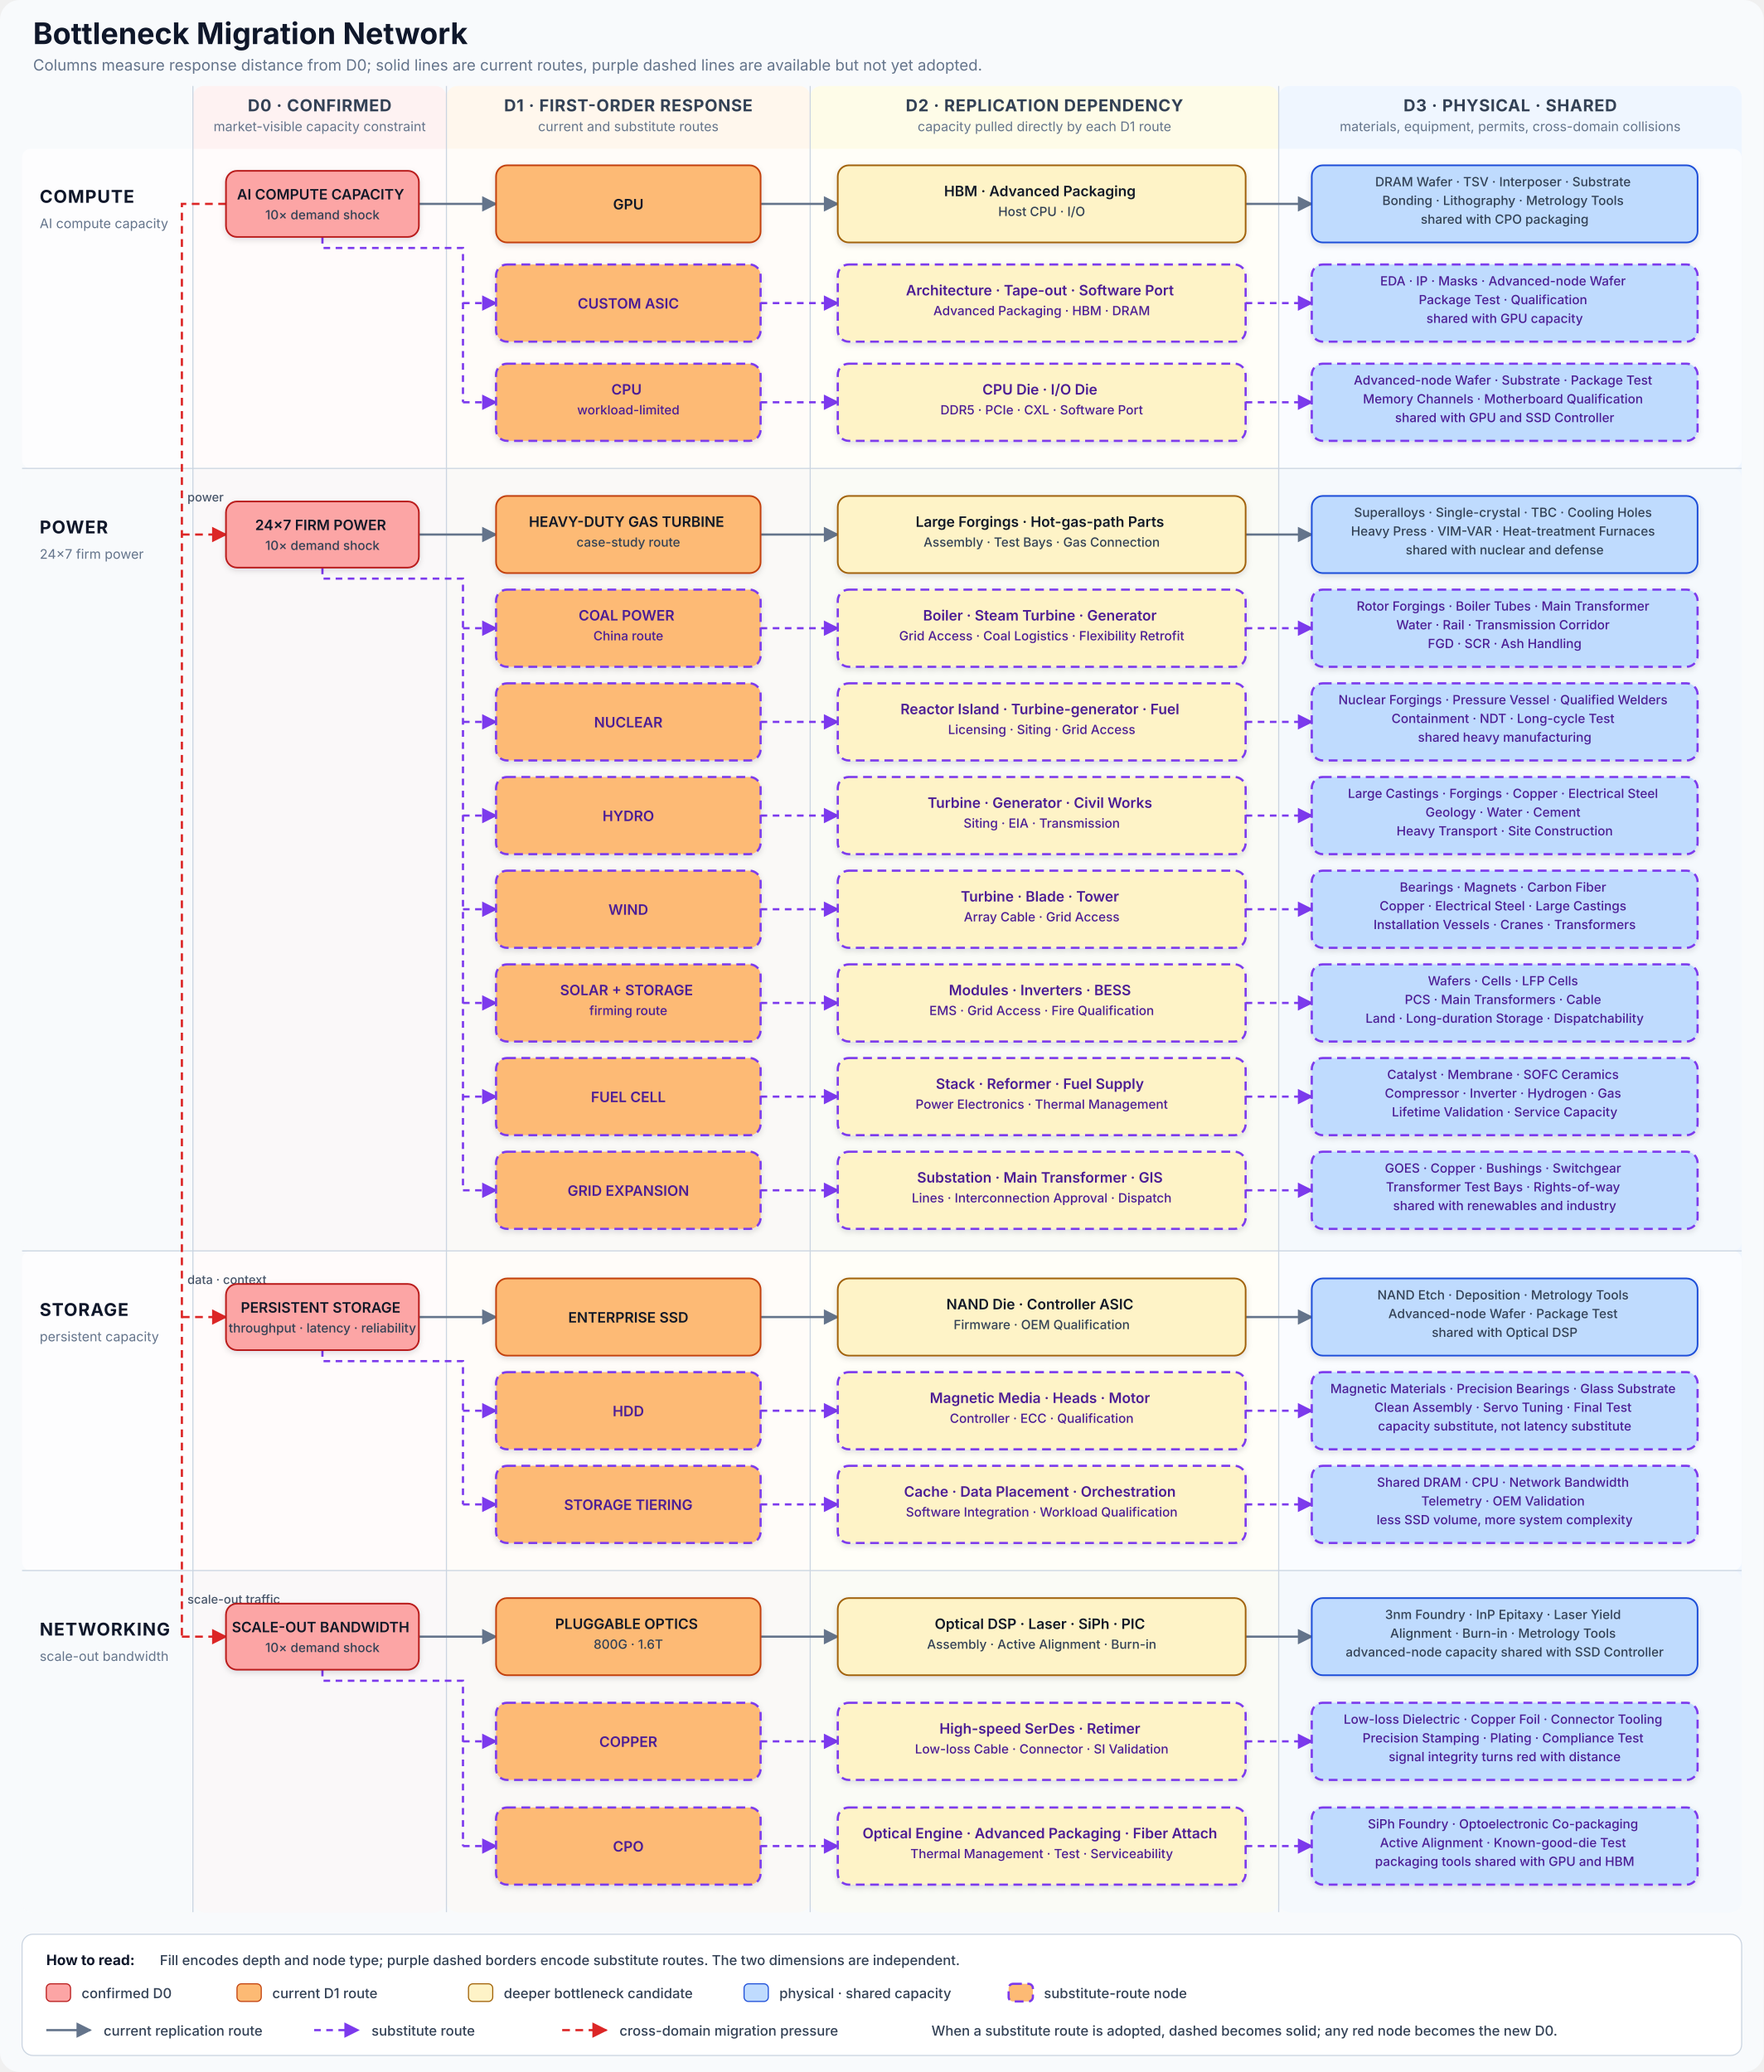
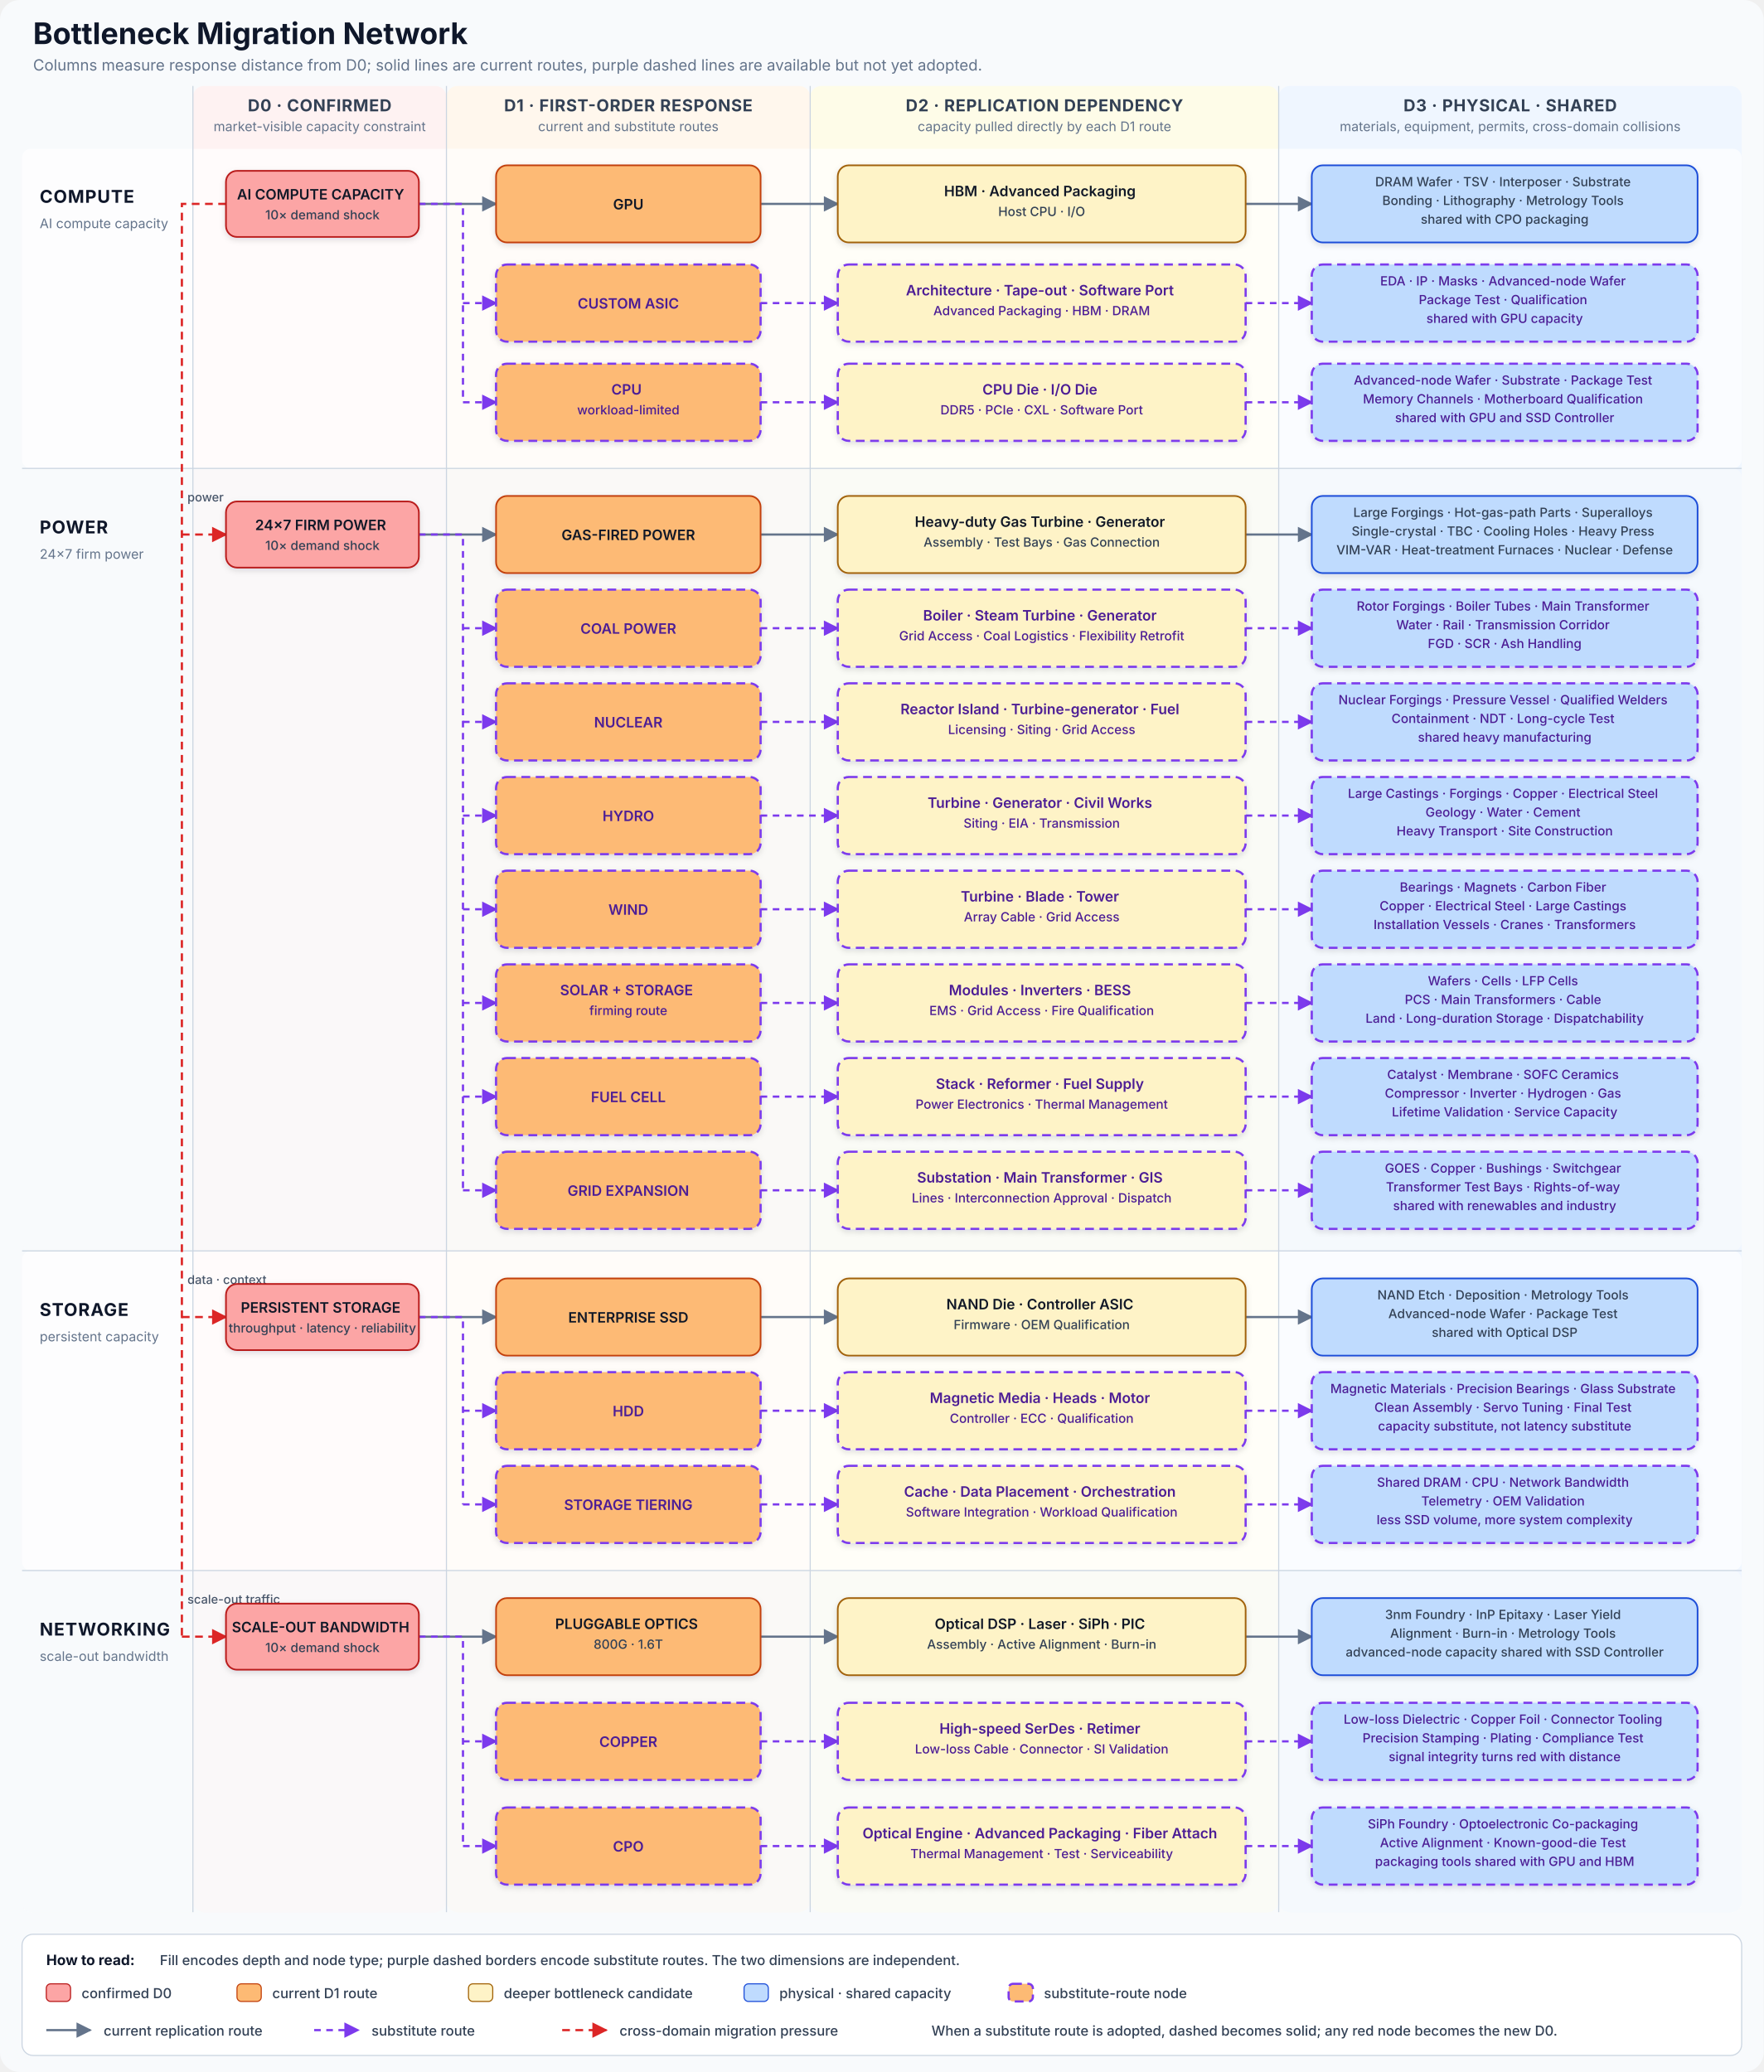
<svg xmlns="http://www.w3.org/2000/svg" width="1600" height="1880" viewBox="0 0 1600 1880" role="img" aria-labelledby="title desc">
  <defs>
    <filter id="shadow" x="-20%" y="-20%" width="140%" height="140%">
      <feDropShadow dx="0" dy="2" stdDeviation="3" flood-color="#0f172a" flood-opacity="0.13" />
    </filter>
    <marker id="arrow" viewBox="0 0 10 10" refX="9" refY="5" markerWidth="7" markerHeight="7" orient="auto-start-reverse">
      <path d="M0 0L10 5L0 10Z" fill="#64748b" />
    </marker>
    <marker id="arrow-purple" viewBox="0 0 10 10" refX="9" refY="5" markerWidth="7" markerHeight="7" orient="auto-start-reverse">
      <path d="M0 0L10 5L0 10Z" fill="#7c3aed" />
    </marker>
    <marker id="arrow-red" viewBox="0 0 10 10" refX="9" refY="5" markerWidth="7" markerHeight="7" orient="auto-start-reverse">
      <path d="M0 0L10 5L0 10Z" fill="#dc2626" />
    </marker>
    <style>
      .canvas { fill: #f8fafc; } .lane-a { fill: #ffffff; } .lane-b { fill: #f8fafc; } .grid { stroke: #cbd5e1; stroke-width: 1; }
      .depth-0 { fill: #fef2f2; } .depth-1 { fill: #fff7ed; } .depth-2 { fill: #fefce8; } .depth-3 { fill: #eff6ff; }
      .title { font: 700 27px -apple-system, BlinkMacSystemFont, "Segoe UI", sans-serif; fill: #0f172a; }
      .subtitle { font: 400 14px -apple-system, BlinkMacSystemFont, "Segoe UI", sans-serif; fill: #64748b; }
      .depth-label { font: 700 15px -apple-system, BlinkMacSystemFont, "Segoe UI", sans-serif; fill: #334155; letter-spacing: .5px; }
      .depth-note { font: 400 12px -apple-system, BlinkMacSystemFont, "Segoe UI", sans-serif; fill: #64748b; }
      .lane-label { font: 700 16px -apple-system, BlinkMacSystemFont, "Segoe UI", sans-serif; fill: #0f172a; letter-spacing: .7px; }
      .lane-note { font: 400 12px -apple-system, BlinkMacSystemFont, "Segoe UI", sans-serif; fill: #64748b; }
      .node { stroke-width: 1.5; rx: 10; filter: url(#shadow); }
      .confirmed { fill: #fca5a5; stroke: #b91c1c; } .direct { fill: #fdba74; stroke: #c2410c; }
      .candidate { fill: #fef3c7; stroke: #a16207; } .shared { fill: #bfdbfe; stroke: #1d4ed8; }
      .alt { stroke: #7c3aed; stroke-width: 2; stroke-dasharray: 8 5; }
      .node-text { font: 600 13px -apple-system, BlinkMacSystemFont, "Segoe UI", sans-serif; fill: #111827; text-anchor: middle; }
      .node-small { font: 500 11.5px -apple-system, BlinkMacSystemFont, "Segoe UI", sans-serif; fill: #334155; text-anchor: middle; }
      .alt-text { fill: #4c1d95; }
      .edge { fill: none; stroke: #64748b; stroke-width: 2; marker-end: url(#arrow); }
      .alt-edge { fill: none; stroke: #7c3aed; stroke-width: 2; stroke-dasharray: 6 5; marker-end: url(#arrow-purple); }
      .alt-trunk { fill: none; stroke: #7c3aed; stroke-width: 2; stroke-dasharray: 6 5; }
      .pressure { fill: none; stroke: #dc2626; stroke-width: 2; stroke-dasharray: 7 5; marker-end: url(#arrow-red); }
      .pressure-trunk { fill: none; stroke: #dc2626; stroke-width: 2; stroke-dasharray: 7 5; }
      .edge-label { font: 500 11px -apple-system, BlinkMacSystemFont, "Segoe UI", sans-serif; fill: #475569; }
      .legend { font: 500 12.5px -apple-system, BlinkMacSystemFont, "Segoe UI", sans-serif; fill: #334155; }
      .legend-strong { font: 700 13px -apple-system, BlinkMacSystemFont, "Segoe UI", sans-serif; fill: #0f172a; }
    </style>
  </defs>
  <rect class="canvas" width="1600" height="1880" rx="18" />
  <text class="title" x="30" y="40">Bottleneck Migration Network</text>
  <text class="subtitle" x="30" y="64">Columns measure response distance from D0; solid lines are current routes, purple dashed lines are available but not yet adopted.</text>
  <rect class="depth-0" x="175" y="78" width="230" height="1657" rx="10" />
  <rect class="depth-1" x="405" y="78" width="330" height="1657" rx="10" />
  <rect class="depth-2" x="735" y="78" width="425" height="1657" rx="10" />
  <rect class="depth-3" x="1160" y="78" width="420" height="1657" rx="10" />
  <text class="depth-label" x="290" y="101" text-anchor="middle">D0 · CONFIRMED</text>
  <text class="depth-note" x="290" y="119" text-anchor="middle">market-visible capacity constraint</text>
  <text class="depth-label" x="570" y="101" text-anchor="middle">D1 · FIRST-ORDER RESPONSE</text>
  <text class="depth-note" x="570" y="119" text-anchor="middle">current and substitute routes</text>
  <text class="depth-label" x="947.5" y="101" text-anchor="middle">D2 · REPLICATION DEPENDENCY</text>
  <text class="depth-note" x="947.5" y="119" text-anchor="middle">capacity pulled directly by each D1 route</text>
  <text class="depth-label" x="1370" y="101" text-anchor="middle">D3 · PHYSICAL · SHARED</text>
  <text class="depth-note" x="1370" y="119" text-anchor="middle">materials, equipment, permits, cross-domain collisions</text>
  <rect class="lane-a" x="20" y="135" width="1560" height="290" rx="8" opacity=".68" />
  <rect class="lane-b" x="20" y="425" width="1560" height="710" rx="8" opacity=".68" />
  <rect class="lane-a" x="20" y="1135" width="1560" height="290" rx="8" opacity=".68" />
  <rect class="lane-b" x="20" y="1425" width="1560" height="310" rx="8" opacity=".68" />
  <line class="grid" x1="20" y1="425" x2="1580" y2="425" />
  <line class="grid" x1="20" y1="1135" x2="1580" y2="1135" />
  <line class="grid" x1="20" y1="1425" x2="1580" y2="1425" />
  <line class="grid" x1="175" y1="78" x2="175" y2="1735" />
  <line class="grid" x1="405" y1="78" x2="405" y2="1735" />
  <line class="grid" x1="735" y1="78" x2="735" y2="1735" />
  <line class="grid" x1="1160" y1="78" x2="1160" y2="1735" />
  <text class="lane-label" x="36" y="184">COMPUTE</text>
  <text class="lane-note" x="36" y="207">AI compute capacity</text>
  <text class="lane-label" x="36" y="484">POWER</text>
  <text class="lane-note" x="36" y="507">24×7 firm power</text>
  <text class="lane-label" x="36" y="1194">STORAGE</text>
  <text class="lane-note" x="36" y="1217">persistent capacity</text>
  <text class="lane-label" x="36" y="1484">NETWORKING</text>
  <text class="lane-note" x="36" y="1507">scale-out bandwidth</text>
  <path class="pressure-trunk" d="M205 185H165V1485" />
  <path class="pressure" d="M165 485H205" />
  <path class="pressure" d="M165 1195H205" />
  <path class="pressure" d="M165 1485H205" />
  <text class="edge-label" x="170" y="455">power</text>
  <text class="edge-label" x="170" y="1165">data · context</text>
  <text class="edge-label" x="170" y="1455">scale-out traffic</text>
  <path class="edge" d="M380 185H450" />
-   <path class="alt-trunk" d="M292.5 215V225H420V365" />
+   <path class="alt-trunk" d="M380 185H420V365" />
  <path class="alt-edge" d="M420 275H450" />
  <path class="alt-edge" d="M420 365H450" />
  <path class="edge" d="M690 185H760" />
  <path class="edge" d="M1130 185H1190" />
  <path class="alt-edge" d="M690 275H760" />
  <path class="alt-edge" d="M1130 275H1190" />
  <path class="alt-edge" d="M690 365H760" />
  <path class="alt-edge" d="M1130 365H1190" />
  <rect class="node confirmed" x="205" y="155" width="175" height="60" />
  <text class="node-text" x="292.5" y="181">
    <tspan x="292.5">AI COMPUTE CAPACITY</tspan>
    <tspan class="node-small" x="292.5" dy="18">10× demand shock</tspan>
  </text>
  <rect class="node direct" x="450" y="150" width="240" height="70" />
  <text class="node-text" x="570" y="190">GPU</text>
  <rect class="node candidate" x="760" y="150" width="370" height="70" />
  <text class="node-text" x="945" y="178">
    <tspan x="945">HBM · Advanced Packaging</tspan>
    <tspan class="node-small" x="945" dy="18">Host CPU · I/O</tspan>
  </text>
  <rect class="node shared" x="1190" y="150" width="350" height="70" />
  <text class="node-small" x="1365" y="169">
    <tspan x="1365">DRAM Wafer · TSV · Interposer · Substrate</tspan>
    <tspan x="1365" dy="17">Bonding · Lithography · Metrology Tools</tspan>
    <tspan x="1365" dy="17">shared with CPO packaging</tspan>
  </text>
  <rect class="node direct alt" x="450" y="240" width="240" height="70" />
  <text class="node-text alt-text" x="570" y="280">CUSTOM ASIC</text>
  <rect class="node candidate alt" x="760" y="240" width="370" height="70" />
  <text class="node-text alt-text" x="945" y="268">
    <tspan x="945">Architecture · Tape-out · Software Port</tspan>
    <tspan class="node-small alt-text" x="945" dy="18">Advanced Packaging · HBM · DRAM</tspan>
  </text>
  <rect class="node shared alt" x="1190" y="240" width="350" height="70" />
  <text class="node-small alt-text" x="1365" y="259">
    <tspan x="1365">EDA · IP · Masks · Advanced-node Wafer</tspan>
    <tspan x="1365" dy="17">Package Test · Qualification</tspan>
    <tspan x="1365" dy="17">shared with GPU capacity</tspan>
  </text>
  <rect class="node direct alt" x="450" y="330" width="240" height="70" />
  <text class="node-text alt-text" x="570" y="358">
    <tspan x="570">CPU</tspan>
    <tspan class="node-small alt-text" x="570" dy="18">workload-limited</tspan>
  </text>
  <rect class="node candidate alt" x="760" y="330" width="370" height="70" />
  <text class="node-text alt-text" x="945" y="358">
    <tspan x="945">CPU Die · I/O Die</tspan>
    <tspan class="node-small alt-text" x="945" dy="18">DDR5 · PCIe · CXL · Software Port</tspan>
  </text>
  <rect class="node shared alt" x="1190" y="330" width="350" height="70" />
  <text class="node-small alt-text" x="1365" y="349">
    <tspan x="1365">Advanced-node Wafer · Substrate · Package Test</tspan>
    <tspan x="1365" dy="17">Memory Channels · Motherboard Qualification</tspan>
    <tspan x="1365" dy="17">shared with GPU and SSD Controller</tspan>
  </text>
  <path class="edge" d="M380 485H450" />
-   <path class="alt-trunk" d="M292.5 515V525H420V1080" />
+   <path class="alt-trunk" d="M380 485H420V1080" />
  <path class="alt-edge" d="M420 570H450" />
  <path class="alt-edge" d="M420 655H450" />
  <path class="alt-edge" d="M420 740H450" />
  <path class="alt-edge" d="M420 825H450" />
  <path class="alt-edge" d="M420 910H450" />
  <path class="alt-edge" d="M420 995H450" />
  <path class="alt-edge" d="M420 1080H450" />
  <path class="edge" d="M690 485H760" />
  <path class="edge" d="M1130 485H1190" />
  <path class="alt-edge" d="M690 570H760" />
  <path class="alt-edge" d="M1130 570H1190" />
  <path class="alt-edge" d="M690 655H760" />
  <path class="alt-edge" d="M1130 655H1190" />
  <path class="alt-edge" d="M690 740H760" />
  <path class="alt-edge" d="M1130 740H1190" />
  <path class="alt-edge" d="M690 825H760" />
  <path class="alt-edge" d="M1130 825H1190" />
  <path class="alt-edge" d="M690 910H760" />
  <path class="alt-edge" d="M1130 910H1190" />
  <path class="alt-edge" d="M690 995H760" />
  <path class="alt-edge" d="M1130 995H1190" />
  <path class="alt-edge" d="M690 1080H760" />
  <path class="alt-edge" d="M1130 1080H1190" />
  <rect class="node confirmed" x="205" y="455" width="175" height="60" />
  <text class="node-text" x="292.5" y="481">
    <tspan x="292.5">24×7 FIRM POWER</tspan>
    <tspan class="node-small" x="292.5" dy="18">10× demand shock</tspan>
  </text>
  <rect class="node direct" x="450" y="450" width="240" height="70" />
-   <text class="node-text" x="570" y="478">
-     <tspan x="570">HEAVY-DUTY GAS TURBINE</tspan>
-     <tspan class="node-small" x="570" dy="18">case-study route</tspan>
-   </text>
+   <text class="node-text" x="570" y="490">GAS-FIRED POWER</text>
  <rect class="node candidate" x="760" y="450" width="370" height="70" />
  <text class="node-text" x="945" y="478">
-     <tspan x="945">Large Forgings · Hot-gas-path Parts</tspan>
+     <tspan x="945">Heavy-duty Gas Turbine · Generator</tspan>
    <tspan class="node-small" x="945" dy="18">Assembly · Test Bays · Gas Connection</tspan>
  </text>
  <rect class="node shared" x="1190" y="450" width="350" height="70" />
  <text class="node-small" x="1365" y="469">
-     <tspan x="1365">Superalloys · Single-crystal · TBC · Cooling Holes</tspan>
-     <tspan x="1365" dy="17">Heavy Press · VIM-VAR · Heat-treatment Furnaces</tspan>
-     <tspan x="1365" dy="17">shared with nuclear and defense</tspan>
+     <tspan x="1365">Large Forgings · Hot-gas-path Parts · Superalloys</tspan>
+     <tspan x="1365" dy="17">Single-crystal · TBC · Cooling Holes · Heavy Press</tspan>
+     <tspan x="1365" dy="17">VIM-VAR · Heat-treatment Furnaces · Nuclear · Defense</tspan>
  </text>
  <rect class="node direct alt" x="450" y="535" width="240" height="70" />
-   <text class="node-text alt-text" x="570" y="563">
-     <tspan x="570">COAL POWER</tspan>
-     <tspan class="node-small alt-text" x="570" dy="18">China route</tspan>
-   </text>
+   <text class="node-text alt-text" x="570" y="575">COAL POWER</text>
  <rect class="node candidate alt" x="760" y="535" width="370" height="70" />
  <text class="node-text alt-text" x="945" y="563">
    <tspan x="945">Boiler · Steam Turbine · Generator</tspan>
    <tspan class="node-small alt-text" x="945" dy="18">Grid Access · Coal Logistics · Flexibility Retrofit</tspan>
  </text>
  <rect class="node shared alt" x="1190" y="535" width="350" height="70" />
  <text class="node-small alt-text" x="1365" y="554">
    <tspan x="1365">Rotor Forgings · Boiler Tubes · Main Transformer</tspan>
    <tspan x="1365" dy="17">Water · Rail · Transmission Corridor</tspan>
    <tspan x="1365" dy="17">FGD · SCR · Ash Handling</tspan>
  </text>
  <rect class="node direct alt" x="450" y="620" width="240" height="70" />
  <text class="node-text alt-text" x="570" y="660">NUCLEAR</text>
  <rect class="node candidate alt" x="760" y="620" width="370" height="70" />
  <text class="node-text alt-text" x="945" y="648">
    <tspan x="945">Reactor Island · Turbine-generator · Fuel</tspan>
    <tspan class="node-small alt-text" x="945" dy="18">Licensing · Siting · Grid Access</tspan>
  </text>
  <rect class="node shared alt" x="1190" y="620" width="350" height="70" />
  <text class="node-small alt-text" x="1365" y="639">
    <tspan x="1365">Nuclear Forgings · Pressure Vessel · Qualified Welders</tspan>
    <tspan x="1365" dy="17">Containment · NDT · Long-cycle Test</tspan>
    <tspan x="1365" dy="17">shared heavy manufacturing</tspan>
  </text>
  <rect class="node direct alt" x="450" y="705" width="240" height="70" />
  <text class="node-text alt-text" x="570" y="745">HYDRO</text>
  <rect class="node candidate alt" x="760" y="705" width="370" height="70" />
  <text class="node-text alt-text" x="945" y="733">
    <tspan x="945">Turbine · Generator · Civil Works</tspan>
    <tspan class="node-small alt-text" x="945" dy="18">Siting · EIA · Transmission</tspan>
  </text>
  <rect class="node shared alt" x="1190" y="705" width="350" height="70" />
  <text class="node-small alt-text" x="1365" y="724">
    <tspan x="1365">Large Castings · Forgings · Copper · Electrical Steel</tspan>
    <tspan x="1365" dy="17">Geology · Water · Cement</tspan>
    <tspan x="1365" dy="17">Heavy Transport · Site Construction</tspan>
  </text>
  <rect class="node direct alt" x="450" y="790" width="240" height="70" />
  <text class="node-text alt-text" x="570" y="830">WIND</text>
  <rect class="node candidate alt" x="760" y="790" width="370" height="70" />
  <text class="node-text alt-text" x="945" y="818">
    <tspan x="945">Turbine · Blade · Tower</tspan>
    <tspan class="node-small alt-text" x="945" dy="18">Array Cable · Grid Access</tspan>
  </text>
  <rect class="node shared alt" x="1190" y="790" width="350" height="70" />
  <text class="node-small alt-text" x="1365" y="809">
    <tspan x="1365">Bearings · Magnets · Carbon Fiber</tspan>
    <tspan x="1365" dy="17">Copper · Electrical Steel · Large Castings</tspan>
    <tspan x="1365" dy="17">Installation Vessels · Cranes · Transformers</tspan>
  </text>
  <rect class="node direct alt" x="450" y="875" width="240" height="70" />
  <text class="node-text alt-text" x="570" y="903">
    <tspan x="570">SOLAR + STORAGE</tspan>
    <tspan class="node-small alt-text" x="570" dy="18">firming route</tspan>
  </text>
  <rect class="node candidate alt" x="760" y="875" width="370" height="70" />
  <text class="node-text alt-text" x="945" y="903">
    <tspan x="945">Modules · Inverters · BESS</tspan>
    <tspan class="node-small alt-text" x="945" dy="18">EMS · Grid Access · Fire Qualification</tspan>
  </text>
  <rect class="node shared alt" x="1190" y="875" width="350" height="70" />
  <text class="node-small alt-text" x="1365" y="894">
    <tspan x="1365">Wafers · Cells · LFP Cells</tspan>
    <tspan x="1365" dy="17">PCS · Main Transformers · Cable</tspan>
    <tspan x="1365" dy="17">Land · Long-duration Storage · Dispatchability</tspan>
  </text>
  <rect class="node direct alt" x="450" y="960" width="240" height="70" />
  <text class="node-text alt-text" x="570" y="1000">FUEL CELL</text>
  <rect class="node candidate alt" x="760" y="960" width="370" height="70" />
  <text class="node-text alt-text" x="945" y="988">
    <tspan x="945">Stack · Reformer · Fuel Supply</tspan>
    <tspan class="node-small alt-text" x="945" dy="18">Power Electronics · Thermal Management</tspan>
  </text>
  <rect class="node shared alt" x="1190" y="960" width="350" height="70" />
  <text class="node-small alt-text" x="1365" y="979">
    <tspan x="1365">Catalyst · Membrane · SOFC Ceramics</tspan>
    <tspan x="1365" dy="17">Compressor · Inverter · Hydrogen · Gas</tspan>
    <tspan x="1365" dy="17">Lifetime Validation · Service Capacity</tspan>
  </text>
  <rect class="node direct alt" x="450" y="1045" width="240" height="70" />
  <text class="node-text alt-text" x="570" y="1085">GRID EXPANSION</text>
  <rect class="node candidate alt" x="760" y="1045" width="370" height="70" />
  <text class="node-text alt-text" x="945" y="1073">
    <tspan x="945">Substation · Main Transformer · GIS</tspan>
    <tspan class="node-small alt-text" x="945" dy="18">Lines · Interconnection Approval · Dispatch</tspan>
  </text>
  <rect class="node shared alt" x="1190" y="1045" width="350" height="70" />
  <text class="node-small alt-text" x="1365" y="1064">
    <tspan x="1365">GOES · Copper · Bushings · Switchgear</tspan>
    <tspan x="1365" dy="17">Transformer Test Bays · Rights-of-way</tspan>
    <tspan x="1365" dy="17">shared with renewables and industry</tspan>
  </text>
  <path class="edge" d="M380 1195H450" />
-   <path class="alt-trunk" d="M292.5 1225V1235H420V1365" />
+   <path class="alt-trunk" d="M380 1195H420V1365" />
  <path class="alt-edge" d="M420 1280H450" />
  <path class="alt-edge" d="M420 1365H450" />
  <path class="edge" d="M690 1195H760" />
  <path class="edge" d="M1130 1195H1190" />
  <path class="alt-edge" d="M690 1280H760" />
  <path class="alt-edge" d="M1130 1280H1190" />
  <path class="alt-edge" d="M690 1365H760" />
  <path class="alt-edge" d="M1130 1365H1190" />
  <rect class="node confirmed" x="205" y="1165" width="175" height="60" />
  <text class="node-text" x="292.5" y="1191">
    <tspan x="292.5">PERSISTENT STORAGE</tspan>
    <tspan class="node-small" x="292.5" dy="18">throughput · latency · reliability</tspan>
  </text>
  <rect class="node direct" x="450" y="1160" width="240" height="70" />
  <text class="node-text" x="570" y="1200">ENTERPRISE SSD</text>
  <rect class="node candidate" x="760" y="1160" width="370" height="70" />
  <text class="node-text" x="945" y="1188">
    <tspan x="945">NAND Die · Controller ASIC</tspan>
    <tspan class="node-small" x="945" dy="18">Firmware · OEM Qualification</tspan>
  </text>
  <rect class="node shared" x="1190" y="1160" width="350" height="70" />
  <text class="node-small" x="1365" y="1179">
    <tspan x="1365">NAND Etch · Deposition · Metrology Tools</tspan>
    <tspan x="1365" dy="17">Advanced-node Wafer · Package Test</tspan>
    <tspan x="1365" dy="17">shared with Optical DSP</tspan>
  </text>
  <rect class="node direct alt" x="450" y="1245" width="240" height="70" />
  <text class="node-text alt-text" x="570" y="1285">HDD</text>
  <rect class="node candidate alt" x="760" y="1245" width="370" height="70" />
  <text class="node-text alt-text" x="945" y="1273">
    <tspan x="945">Magnetic Media · Heads · Motor</tspan>
    <tspan class="node-small alt-text" x="945" dy="18">Controller · ECC · Qualification</tspan>
  </text>
  <rect class="node shared alt" x="1190" y="1245" width="350" height="70" />
  <text class="node-small alt-text" x="1365" y="1264">
    <tspan x="1365">Magnetic Materials · Precision Bearings · Glass Substrate</tspan>
    <tspan x="1365" dy="17">Clean Assembly · Servo Tuning · Final Test</tspan>
    <tspan x="1365" dy="17">capacity substitute, not latency substitute</tspan>
  </text>
  <rect class="node direct alt" x="450" y="1330" width="240" height="70" />
  <text class="node-text alt-text" x="570" y="1370">STORAGE TIERING</text>
  <rect class="node candidate alt" x="760" y="1330" width="370" height="70" />
  <text class="node-text alt-text" x="945" y="1358">
    <tspan x="945">Cache · Data Placement · Orchestration</tspan>
    <tspan class="node-small alt-text" x="945" dy="18">Software Integration · Workload Qualification</tspan>
  </text>
  <rect class="node shared alt" x="1190" y="1330" width="350" height="70" />
  <text class="node-small alt-text" x="1365" y="1349">
    <tspan x="1365">Shared DRAM · CPU · Network Bandwidth</tspan>
    <tspan x="1365" dy="17">Telemetry · OEM Validation</tspan>
    <tspan x="1365" dy="17">less SSD volume, more system complexity</tspan>
  </text>
  <path class="edge" d="M380 1485H450" />
-   <path class="alt-trunk" d="M292.5 1515V1525H420V1675" />
+   <path class="alt-trunk" d="M380 1485H420V1675" />
  <path class="alt-edge" d="M420 1580H450" />
  <path class="alt-edge" d="M420 1675H450" />
  <path class="edge" d="M690 1485H760" />
  <path class="edge" d="M1130 1485H1190" />
  <path class="alt-edge" d="M690 1580H760" />
  <path class="alt-edge" d="M1130 1580H1190" />
  <path class="alt-edge" d="M690 1675H760" />
  <path class="alt-edge" d="M1130 1675H1190" />
  <rect class="node confirmed" x="205" y="1455" width="175" height="60" />
  <text class="node-text" x="292.5" y="1481">
    <tspan x="292.5">SCALE-OUT BANDWIDTH</tspan>
    <tspan class="node-small" x="292.5" dy="18">10× demand shock</tspan>
  </text>
  <rect class="node direct" x="450" y="1450" width="240" height="70" />
  <text class="node-text" x="570" y="1478">
    <tspan x="570">PLUGGABLE OPTICS</tspan>
    <tspan class="node-small" x="570" dy="18">800G · 1.6T</tspan>
  </text>
  <rect class="node candidate" x="760" y="1450" width="370" height="70" />
  <text class="node-text" x="945" y="1478">
    <tspan x="945">Optical DSP · Laser · SiPh · PIC</tspan>
    <tspan class="node-small" x="945" dy="18">Assembly · Active Alignment · Burn-in</tspan>
  </text>
  <rect class="node shared" x="1190" y="1450" width="350" height="70" />
  <text class="node-small" x="1365" y="1469">
    <tspan x="1365">3nm Foundry · InP Epitaxy · Laser Yield</tspan>
    <tspan x="1365" dy="17">Alignment · Burn-in · Metrology Tools</tspan>
    <tspan x="1365" dy="17">advanced-node capacity shared with SSD Controller</tspan>
  </text>
  <rect class="node direct alt" x="450" y="1545" width="240" height="70" />
  <text class="node-text alt-text" x="570" y="1585">COPPER</text>
  <rect class="node candidate alt" x="760" y="1545" width="370" height="70" />
  <text class="node-text alt-text" x="945" y="1573">
    <tspan x="945">High-speed SerDes · Retimer</tspan>
    <tspan class="node-small alt-text" x="945" dy="18">Low-loss Cable · Connector · SI Validation</tspan>
  </text>
  <rect class="node shared alt" x="1190" y="1545" width="350" height="70" />
  <text class="node-small alt-text" x="1365" y="1564">
    <tspan x="1365">Low-loss Dielectric · Copper Foil · Connector Tooling</tspan>
    <tspan x="1365" dy="17">Precision Stamping · Plating · Compliance Test</tspan>
    <tspan x="1365" dy="17">signal integrity turns red with distance</tspan>
  </text>
  <rect class="node direct alt" x="450" y="1640" width="240" height="70" />
  <text class="node-text alt-text" x="570" y="1680">CPO</text>
  <rect class="node candidate alt" x="760" y="1640" width="370" height="70" />
  <text class="node-text alt-text" x="945" y="1668">
    <tspan x="945">Optical Engine · Advanced Packaging · Fiber Attach</tspan>
    <tspan class="node-small alt-text" x="945" dy="18">Thermal Management · Test · Serviceability</tspan>
  </text>
  <rect class="node shared alt" x="1190" y="1640" width="350" height="70" />
  <text class="node-small alt-text" x="1365" y="1659">
    <tspan x="1365">SiPh Foundry · Optoelectronic Co-packaging</tspan>
    <tspan x="1365" dy="17">Active Alignment · Known-good-die Test</tspan>
    <tspan x="1365" dy="17">packaging tools shared with GPU and HBM</tspan>
  </text>
  <rect x="20" y="1755" width="1560" height="110" rx="10" fill="#ffffff" stroke="#cbd5e1" />
  <text class="legend-strong" x="42" y="1783">How to read:</text>
  <text class="legend" x="145" y="1783">Fill encodes depth and node type; purple dashed borders encode substitute routes. The two dimensions are independent.</text>
  <rect x="42" y="1800" width="22" height="16" rx="4" class="confirmed" />
  <text class="legend" x="74" y="1813">confirmed D0</text>
  <rect x="215" y="1800" width="22" height="16" rx="4" class="direct" />
  <text class="legend" x="247" y="1813">current D1 route</text>
  <rect x="425" y="1800" width="22" height="16" rx="4" class="candidate" />
  <text class="legend" x="457" y="1813">deeper bottleneck candidate</text>
  <rect x="675" y="1800" width="22" height="16" rx="4" class="shared" />
  <text class="legend" x="707" y="1813">physical · shared capacity</text>
  <rect x="915" y="1800" width="22" height="16" rx="4" class="direct alt" />
  <text class="legend" x="947" y="1813">substitute-route node</text>
  <line x1="42" y1="1842" x2="82" y2="1842" class="edge" />
  <text class="legend" x="94" y="1847">current replication route</text>
  <line x1="285" y1="1842" x2="325" y2="1842" class="alt-edge" />
  <text class="legend" x="337" y="1847">substitute route</text>
  <line x1="510" y1="1842" x2="550" y2="1842" class="pressure" />
  <text class="legend" x="562" y="1847">cross-domain migration pressure</text>
  <text class="legend" x="845" y="1847">When a substitute route is adopted, dashed becomes solid; any red node becomes the new D0.</text>
</svg>
